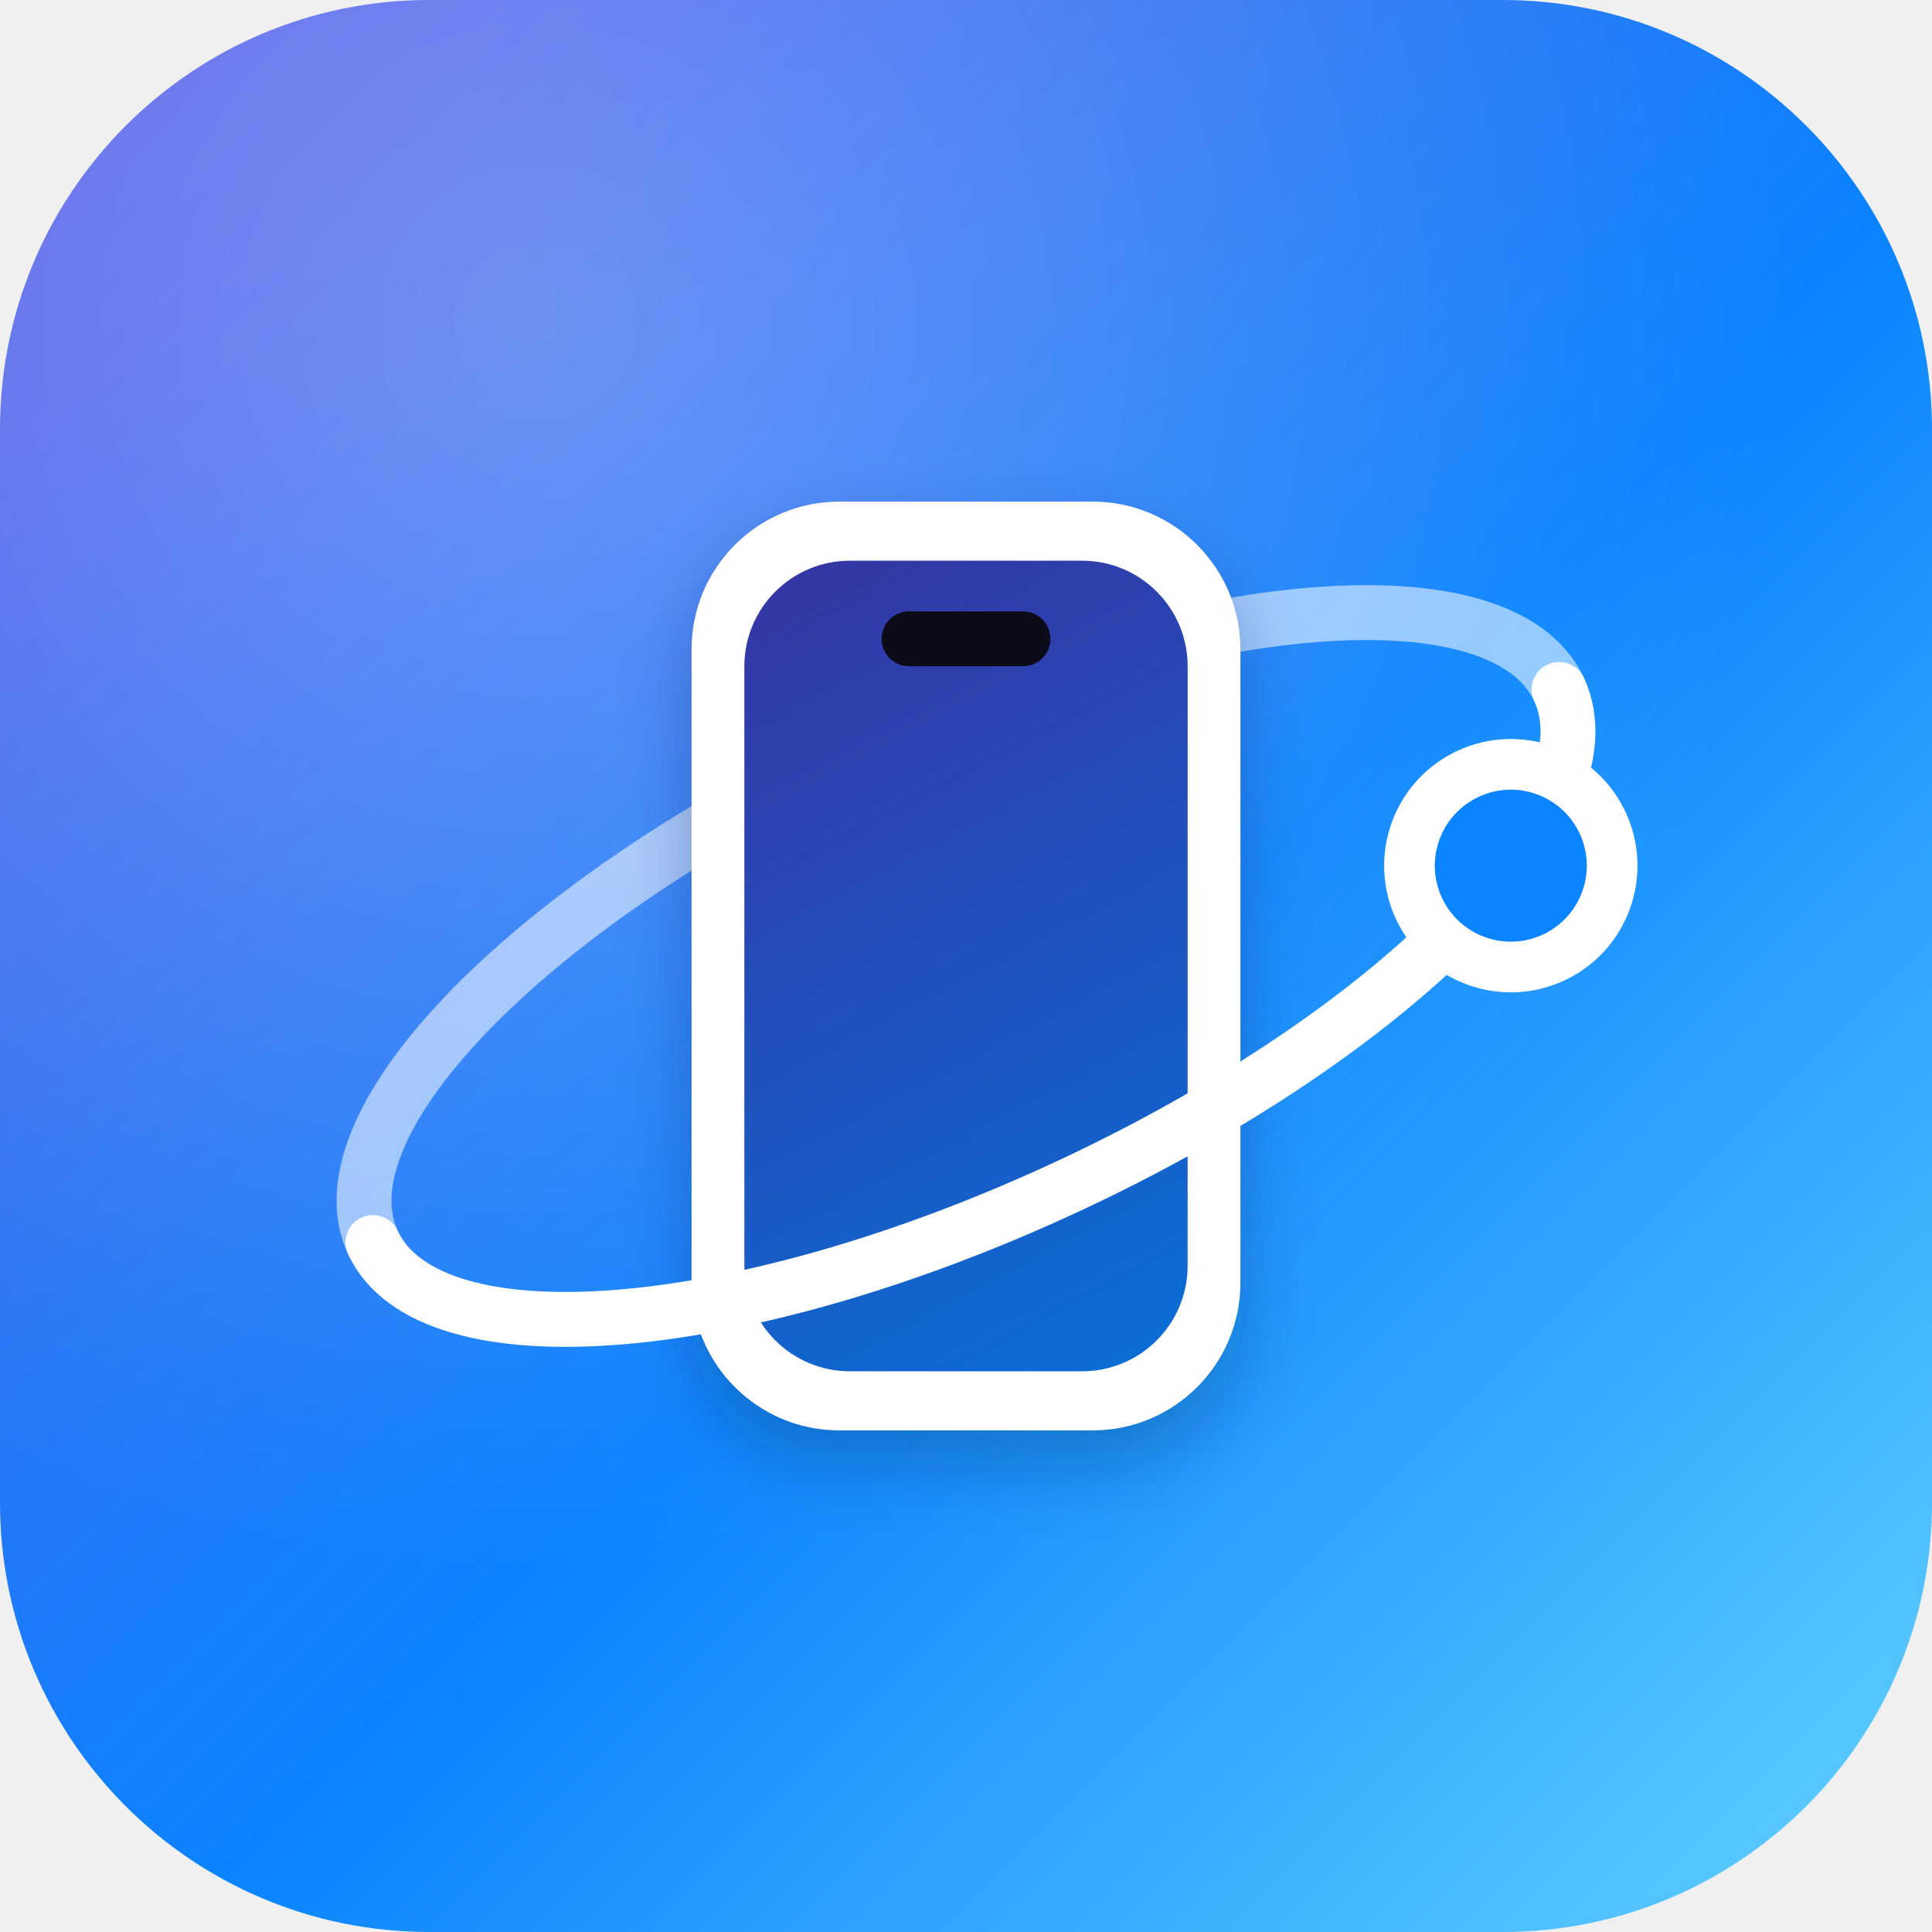
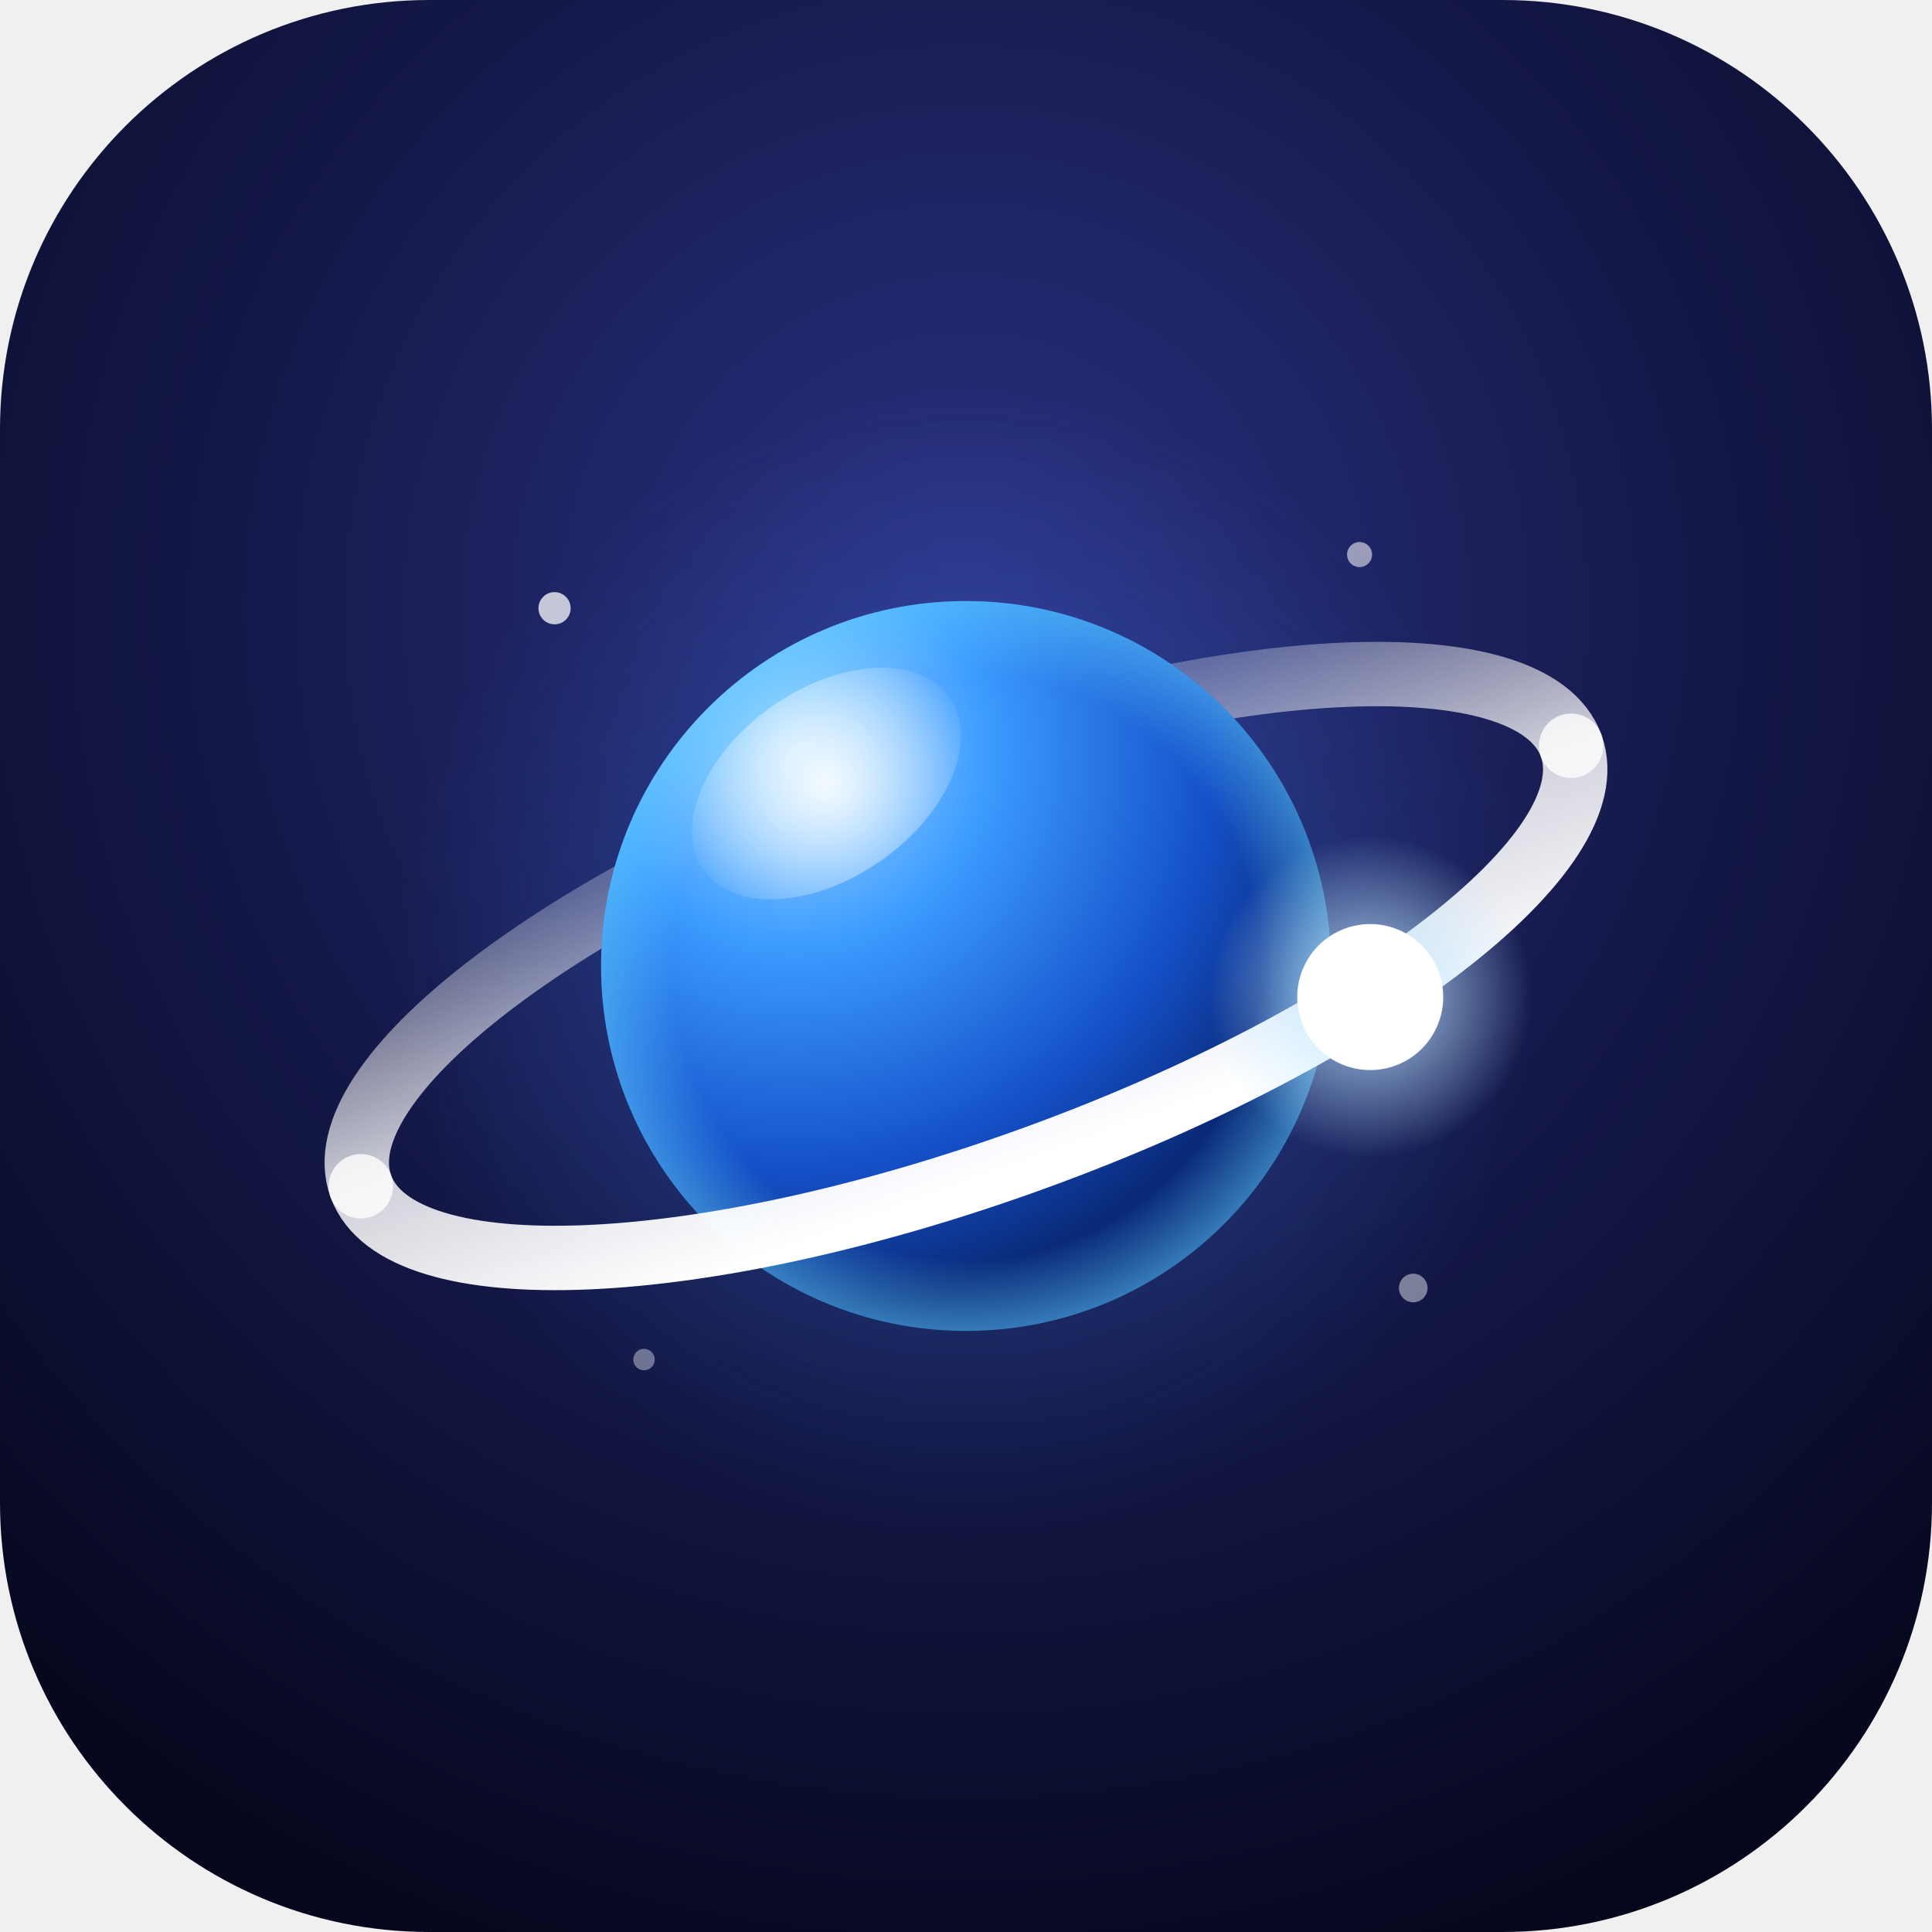
<svg xmlns="http://www.w3.org/2000/svg" viewBox="0 0 108 108" width="1024" height="1024">
  <defs>
-     <linearGradient id="bg" x1="0" y1="0" x2="108" y2="108" gradientUnits="userSpaceOnUse">
-       <stop offset="0" stop-color="#5E5CE6" />
-       <stop offset="0.55" stop-color="#0A84FF" />
-       <stop offset="1" stop-color="#64D2FF" />
-     </linearGradient>
-     <radialGradient id="gloss" cx="30" cy="18" r="70" gradientUnits="userSpaceOnUse">
-       <stop offset="0" stop-color="#FFFFFF" stop-opacity="0.25" />
+     <radialGradient id="sky" cx="54" cy="34" r="84" gradientUnits="userSpaceOnUse">
+       <stop offset="0" stop-color="#2B3284" />
+       <stop offset="0.5" stop-color="#141848" />
+       <stop offset="1" stop-color="#05061A" />
+     </radialGradient>
+     <radialGradient id="halo" cx="54" cy="54" r="32" gradientUnits="userSpaceOnUse">
+       <stop offset="0" stop-color="#3D8BFF" stop-opacity="0.55" />
+       <stop offset="0.55" stop-color="#3D8BFF" stop-opacity="0.16" />
+       <stop offset="1" stop-color="#3D8BFF" stop-opacity="0" />
+     </radialGradient>
+     <radialGradient id="planet" cx="46" cy="44" r="26" gradientUnits="userSpaceOnUse">
+       <stop offset="0" stop-color="#A8DDFF" />
+       <stop offset="0.35" stop-color="#3C9BFF" />
+       <stop offset="0.75" stop-color="#1450C8" />
+       <stop offset="1" stop-color="#0A2A78" />
+     </radialGradient>
+     <radialGradient id="rim" cx="54" cy="54" r="17.5" gradientUnits="userSpaceOnUse">
+       <stop offset="0.78" stop-color="#64D2FF" stop-opacity="0" />
+       <stop offset="1" stop-color="#64D2FF" stop-opacity="0.55" />
+     </radialGradient>
+     <radialGradient id="spec" cx="47.5" cy="45.5" r="7.5" gradientUnits="userSpaceOnUse">
+       <stop offset="0" stop-color="#FFFFFF" stop-opacity="0.9" />
      <stop offset="1" stop-color="#FFFFFF" stop-opacity="0" />
    </radialGradient>
-     <linearGradient id="screen" x1="44" y1="35" x2="64" y2="73" gradientUnits="userSpaceOnUse">
-       <stop offset="0" stop-color="#3634A3" />
-       <stop offset="1" stop-color="#0A6FD6" />
+     <linearGradient id="ringFront" x1="0" y1="54" x2="0" y2="63.5" gradientUnits="userSpaceOnUse">
+       <stop offset="0" stop-color="#FFFFFF" stop-opacity="0.8" />
+       <stop offset="1" stop-color="#FFFFFF" />
    </linearGradient>
-     <filter id="soft" x="-30%" y="-30%" width="160%" height="160%">
-       <feGaussianBlur stdDeviation="1.6" />
-     </filter>
+     <linearGradient id="ringBack" x1="0" y1="54" x2="0" y2="44.5" gradientUnits="userSpaceOnUse">
+       <stop offset="0" stop-color="#FFFFFF" stop-opacity="0.8" />
+       <stop offset="1" stop-color="#FFFFFF" stop-opacity="0.28" />
+     </linearGradient>
+     <radialGradient id="glow" cx="71.2" cy="61.8" r="7.5" gradientUnits="userSpaceOnUse">
+       <stop offset="0" stop-color="#BFE6FF" stop-opacity="0.9" />
+       <stop offset="1" stop-color="#BFE6FF" stop-opacity="0" />
+     </radialGradient>
    <clipPath id="squircle">
      <rect width="108" height="108" rx="24" />
    </clipPath>
  </defs>
  <g clip-path="url(#squircle)">
-     <rect width="108" height="108" fill="url(#bg)" />
-     <rect width="108" height="108" fill="url(#gloss)" />
-     <g transform="translate(54 54) scale(1.18) translate(-54 -54)">
-       <g transform="rotate(-25 54 54)">
-         <path d="M23,54 A31,11.5 0 1,1 85,54" fill="none" stroke="#FFFFFF" stroke-opacity="0.55" stroke-width="2.6" stroke-linecap="round" />
+     <rect width="108" height="108" fill="url(#sky)" />
+     <circle cx="31" cy="34" r="0.9" fill="#FFFFFF" fill-opacity="0.75" />
+     <circle cx="76" cy="31" r="0.7" fill="#FFFFFF" fill-opacity="0.55" />
+     <circle cx="36" cy="76" r="0.6" fill="#FFFFFF" fill-opacity="0.4" />
+     <circle cx="79" cy="72" r="0.8" fill="#FFFFFF" fill-opacity="0.45" />
+     <rect width="108" height="108" fill="url(#halo)" />
+     <g transform="translate(54 54) scale(1.2) translate(-54 -54)">
+       <g transform="rotate(-20 54 54)">
+         <path d="M24,54 A30,9.5 0 0,1 84,54" fill="none" stroke="url(#ringBack)" stroke-width="3" stroke-linecap="round" />
      </g>
-       <rect x="41" y="33.6" width="26" height="44" rx="7" fill="#0B1A4A" fill-opacity="0.28" filter="url(#soft)" />
-       <rect x="41" y="32" width="26" height="44" rx="7" fill="#FFFFFF" />
-       <rect x="43.5" y="34.8" width="21" height="38.4" rx="5" fill="url(#screen)" />
-       <rect x="50" y="37.2" width="8" height="2.6" rx="1.3" fill="#0B0B1A" />
-       <g transform="rotate(-25 54 54)">
-         <path d="M23,54 A31,11.5 0 0,0 85,54" fill="none" stroke="#FFFFFF" stroke-width="2.6" stroke-linecap="round" />
-         <circle cx="79.4" cy="60.6" r="6" fill="#FFFFFF" />
-         <circle cx="79.4" cy="60.6" r="3.6" fill="#0A84FF" />
+       <circle cx="54" cy="54" r="17" fill="url(#planet)" />
+       <circle cx="54" cy="54" r="17" fill="url(#rim)" />
+       <ellipse cx="47.5" cy="45.5" rx="7" ry="4.4" transform="rotate(-35 47.5 45.5)" fill="url(#spec)" />
+       <g transform="rotate(-20 54 54)">
+         <path d="M24,54 A30,9.5 0 0,0 84,54" fill="none" stroke="url(#ringFront)" stroke-width="3" stroke-linecap="round" />
+         <circle cx="71.2" cy="61.8" r="7.5" fill="url(#glow)" />
+         <circle cx="71.2" cy="61.8" r="3.4" fill="#FFFFFF" />
      </g>
    </g>
  </g>
</svg>
